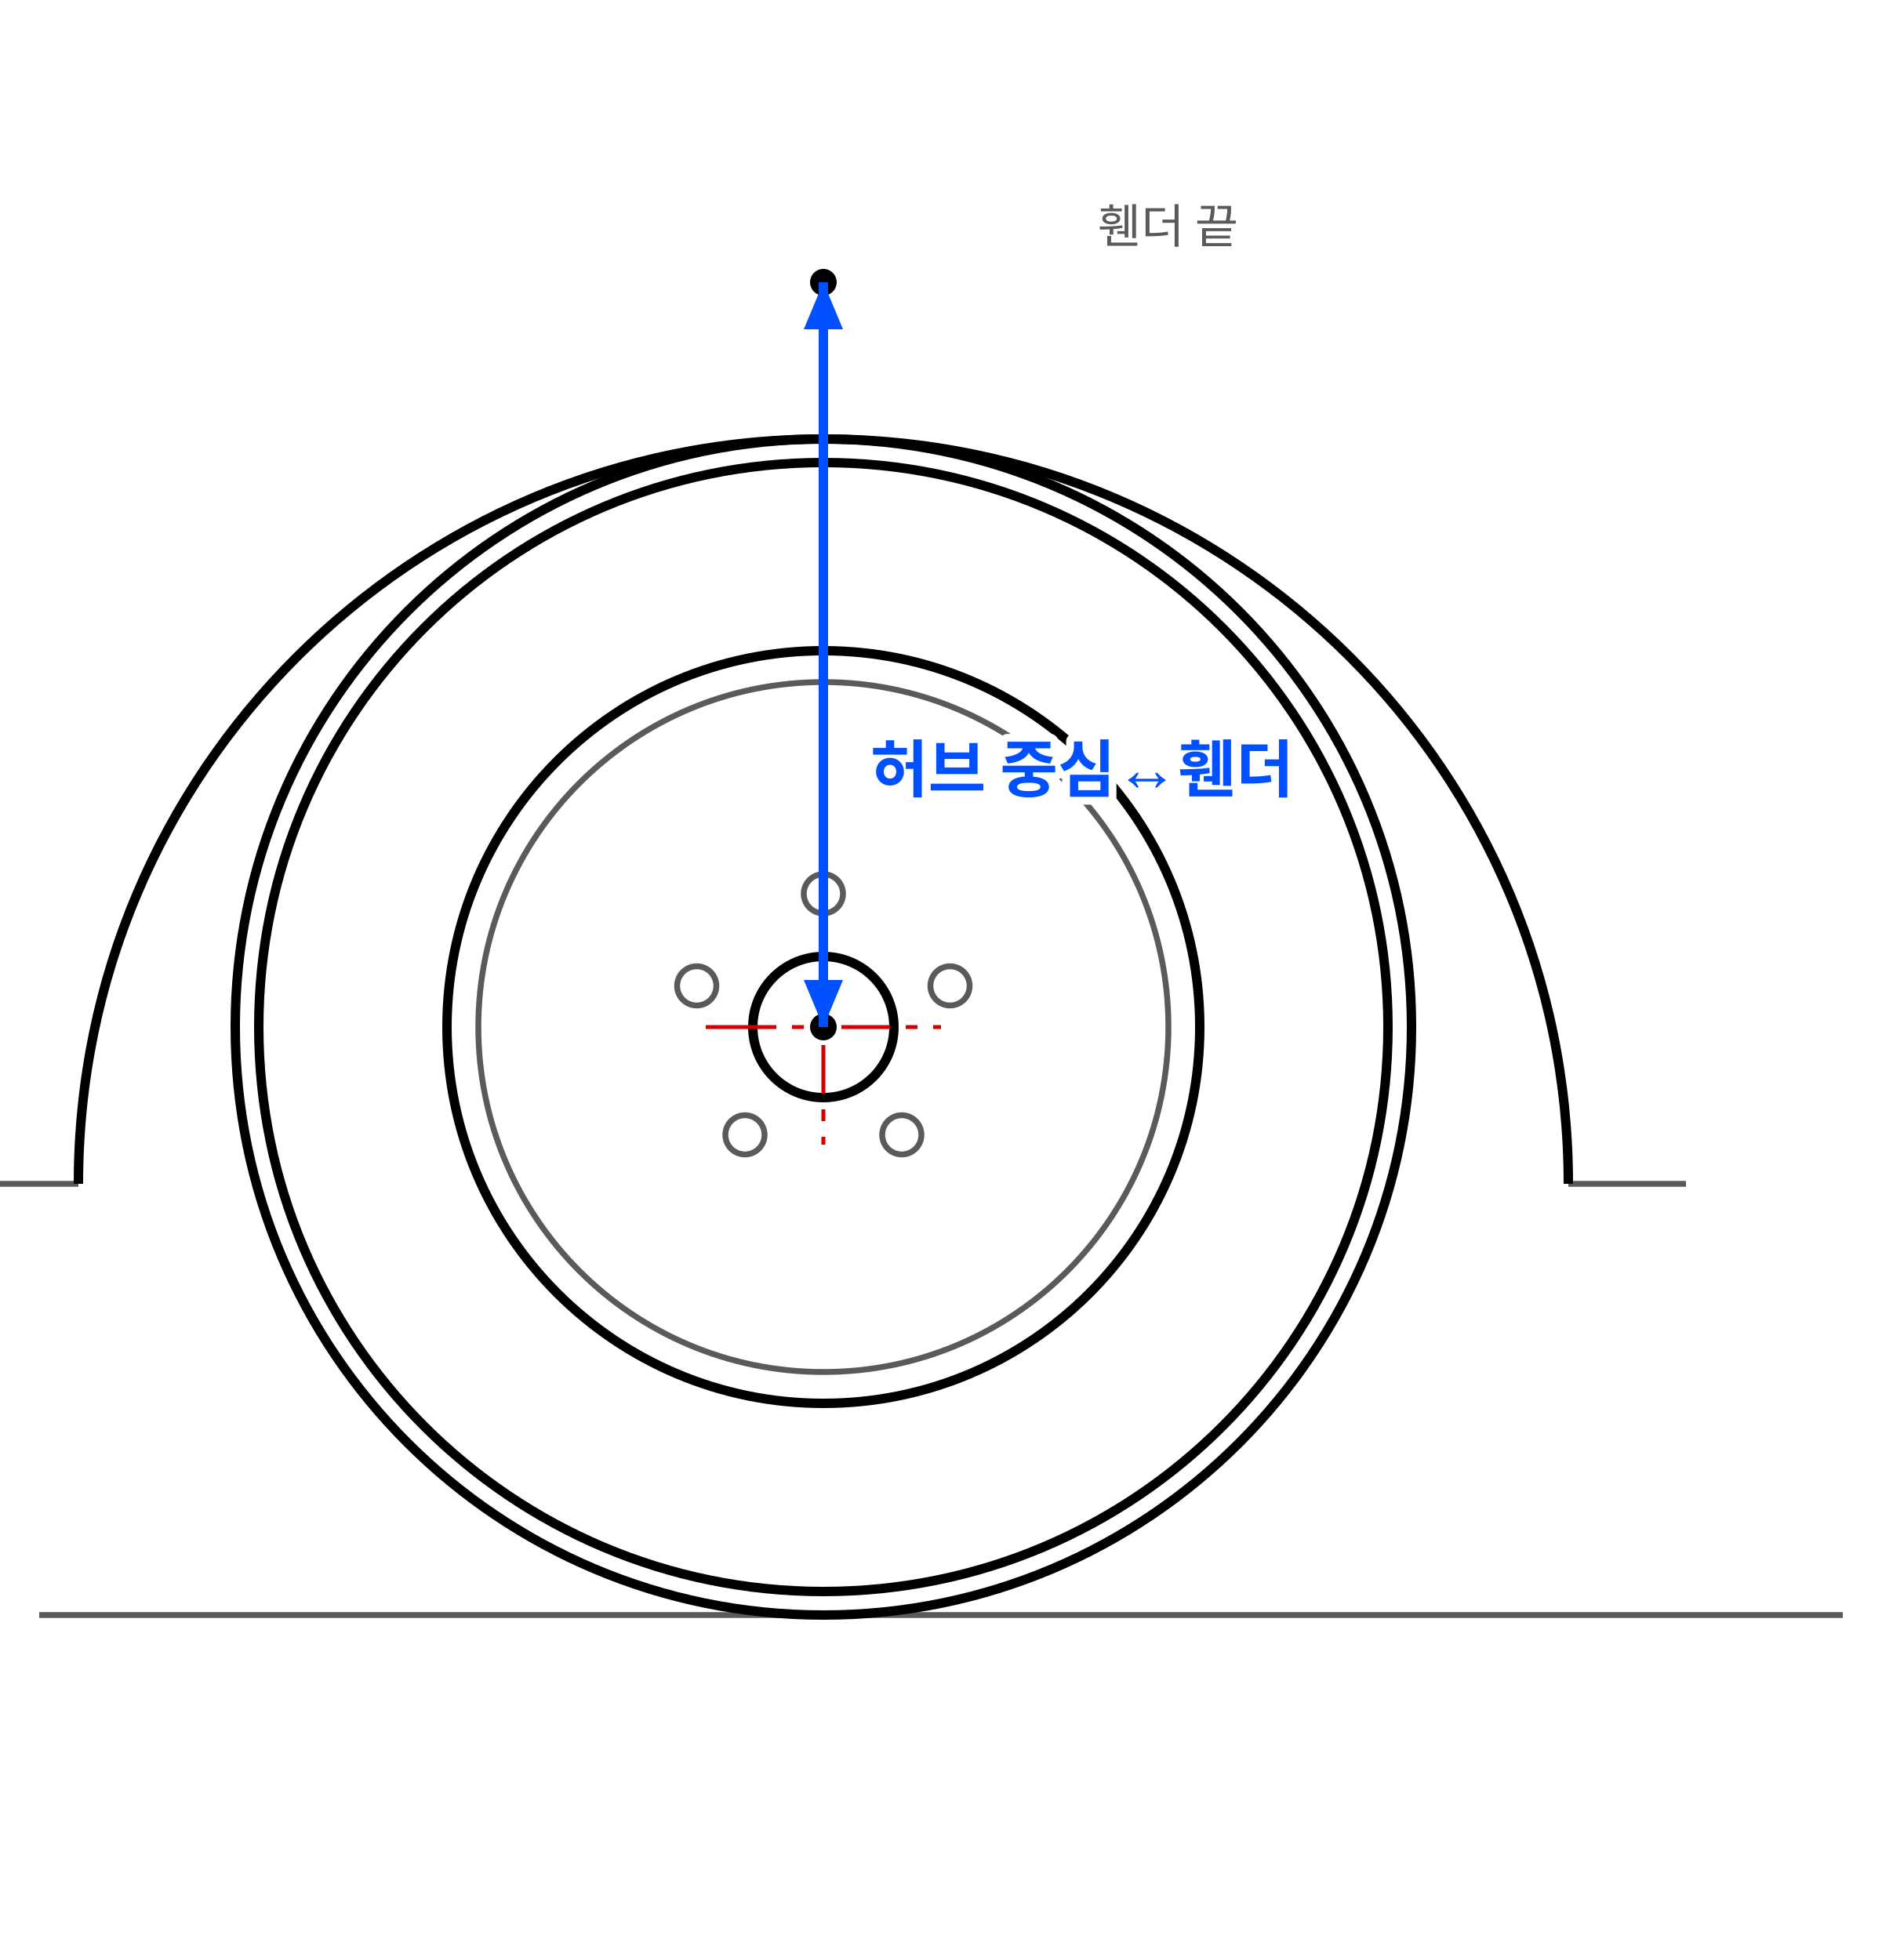
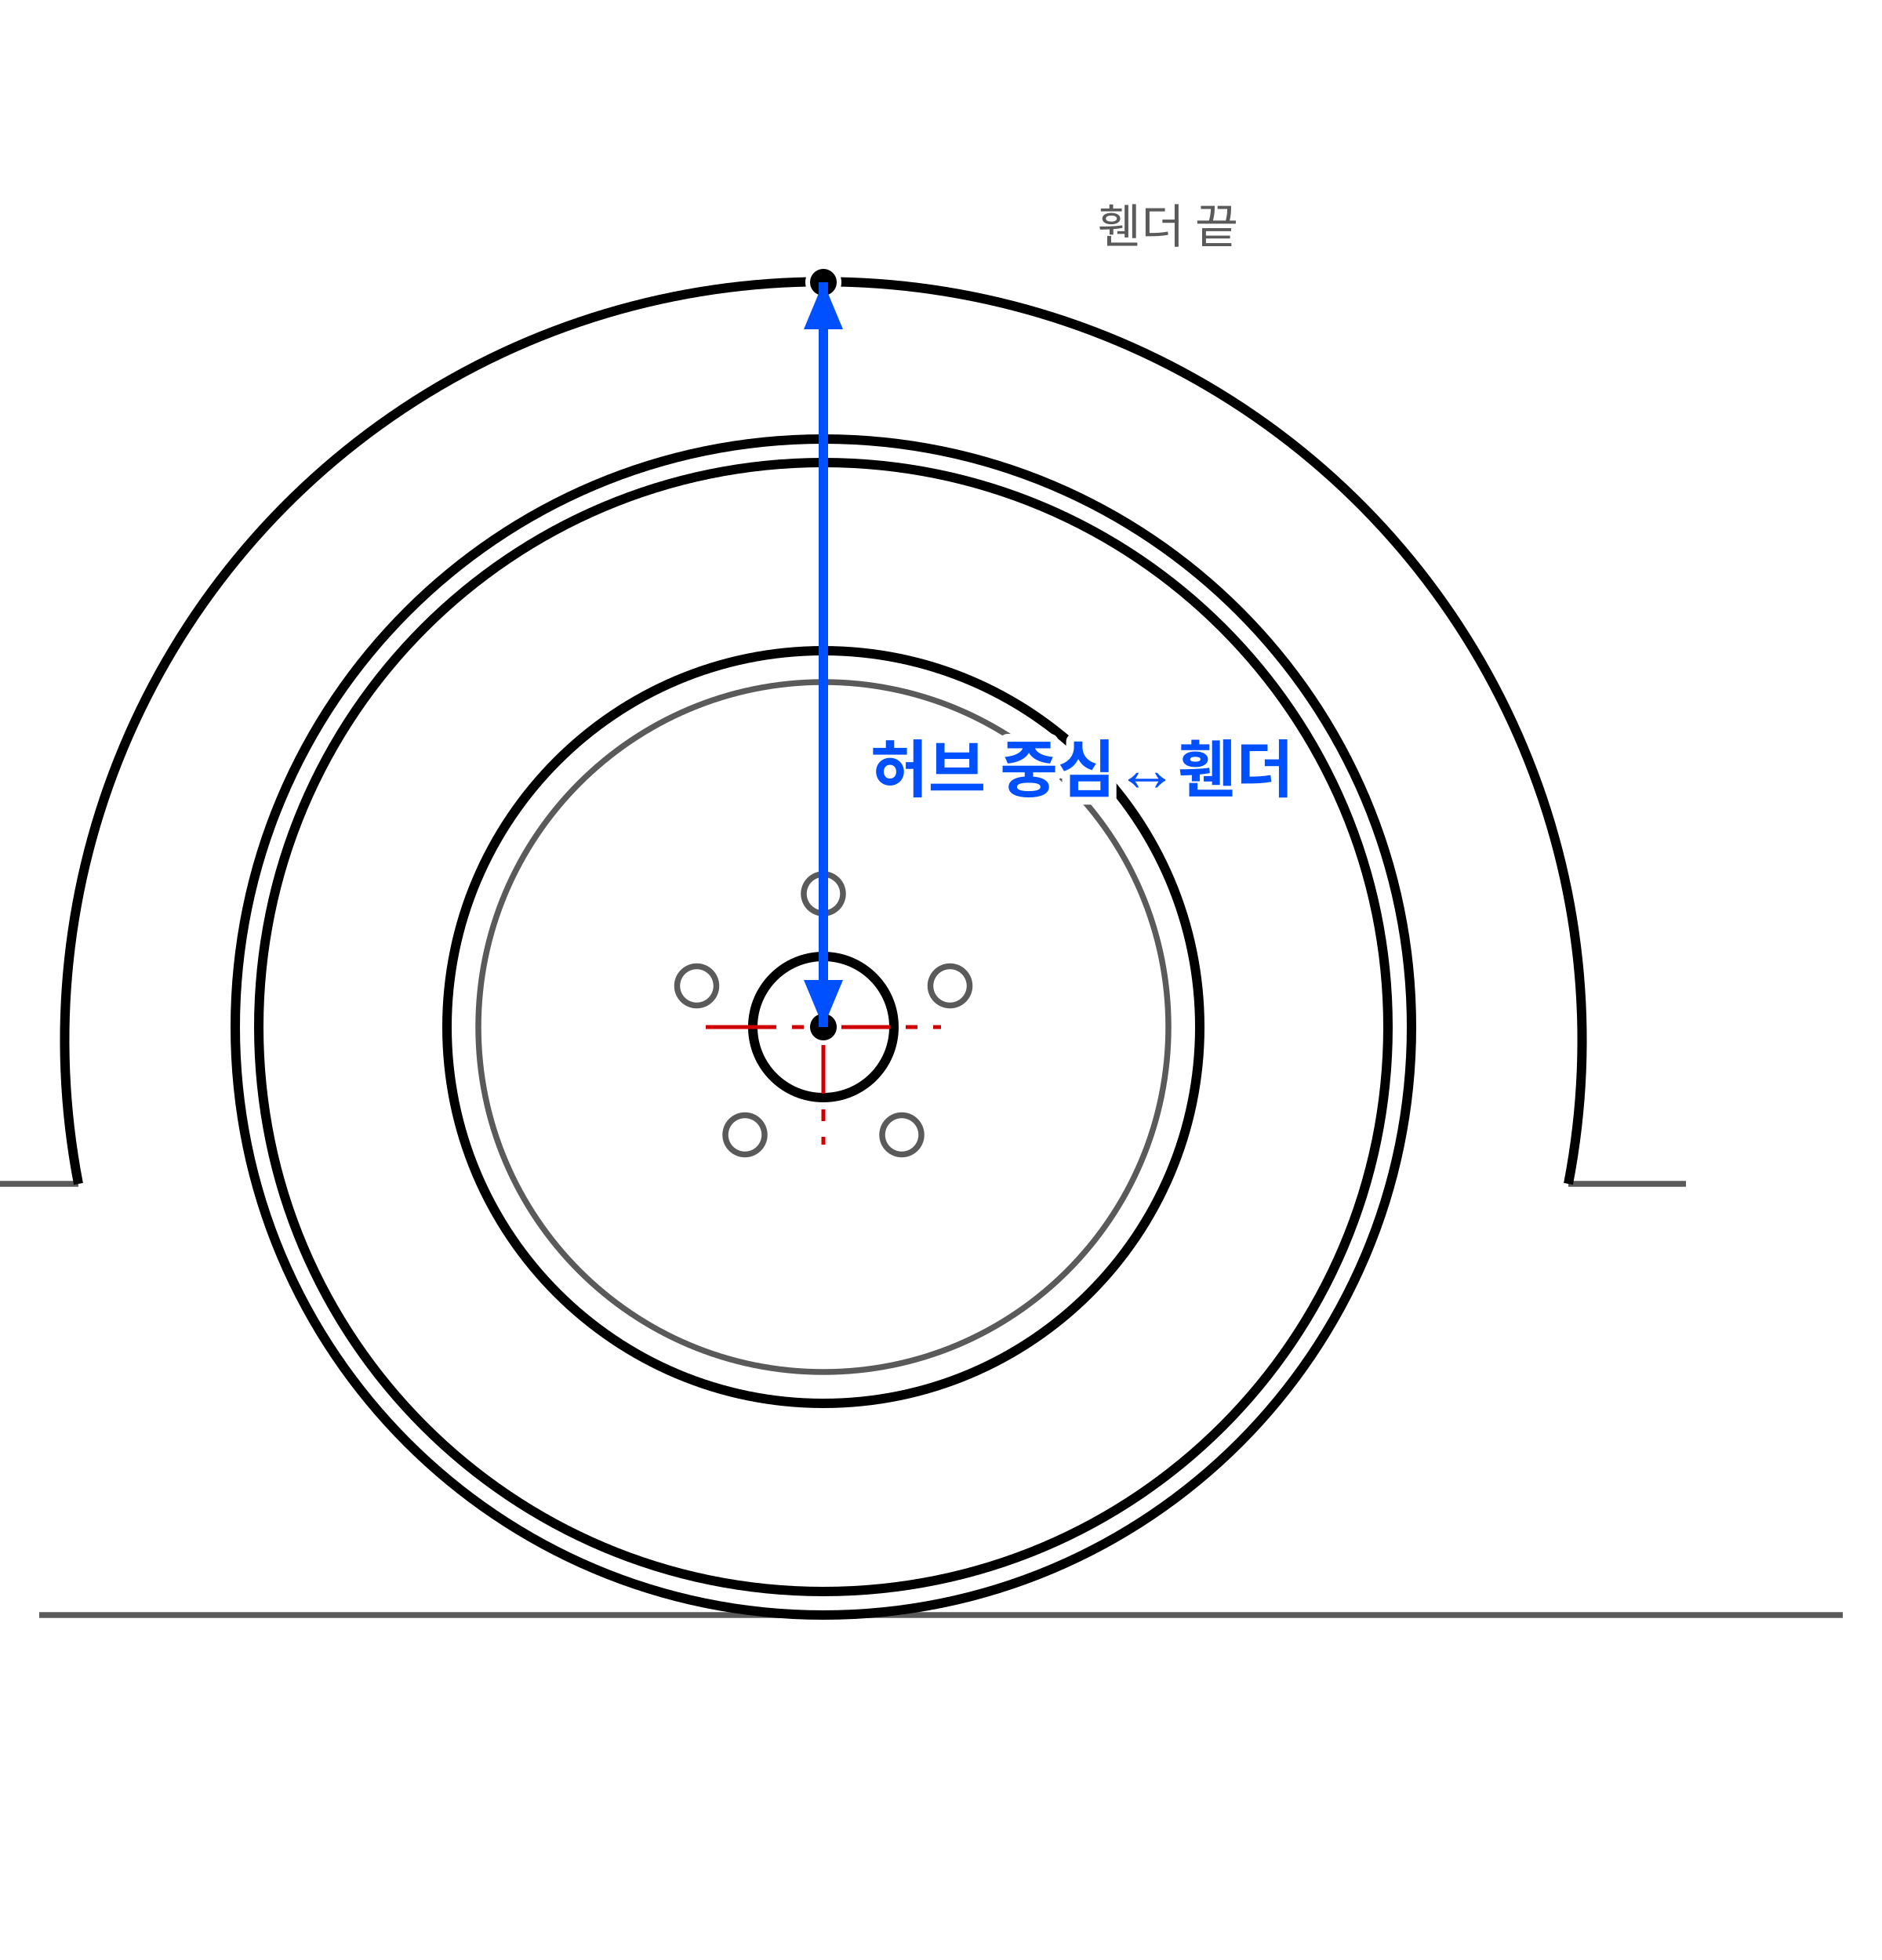
<svg xmlns="http://www.w3.org/2000/svg" viewBox="0 0 480 500">
  <defs>
    <marker id="ar" viewBox="0 0 12 10" refX="12" refY="5" markerWidth="12" markerHeight="10" markerUnits="userSpaceOnUse" orient="auto-start-reverse">
      <path d="M0 0L12 5L0 10z" fill="#0050FF" />
    </marker>
  </defs>
  <rect width="480" height="500" fill="#fff" />
  <g id="layer-CTX" fill="none" stroke-linejoin="round" stroke="#5A5A5A" stroke-width="1.5">
    <line x1="10.0" y1="412.0" x2="470.0" y2="412.0" />
    <circle cx="210.0" cy="262.0" r="88.0" />
    <circle cx="210.0" cy="228.0" r="5.0" />
    <circle cx="242.3" cy="251.5" r="5.0" />
    <circle cx="230.0" cy="289.5" r="5.0" />
    <circle cx="190.0" cy="289.5" r="5.0" />
    <circle cx="177.7" cy="251.5" r="5.0" />
    <path d="M20 302 L-10 302 M400 302 L430 302" />
  </g>
  <g id="layer-0" fill="none" stroke-linejoin="round" stroke="#000" stroke-width="2.4">
    <circle cx="210.0" cy="262.0" r="150.0" />
    <circle cx="210.0" cy="262.0" r="144.0" />
    <circle cx="210.0" cy="262.0" r="96.0" />
    <circle cx="210.0" cy="262.0" r="18.0" />
-     <path d="M20 302 A190 190 0 0 1 400 302" />
+     <path d="M20 302 A193.5 193.5 0 1 1 400 302" />
  </g>
  <g id="layer-CL" fill="none" stroke-linejoin="round" stroke="#D00000" stroke-width="1" stroke-dasharray="18 4 3 4">
    <line x1="180.0" y1="262.0" x2="240.0" y2="262.0" />
    <line x1="210.0" y1="232.0" x2="210.0" y2="292.0" />
  </g>
  <g id="layer-Tex" fill="none" stroke-linejoin="round" font-family="Malgun Gothic, sans-serif" stroke="none">
    <text x="280.0" y="62.0" text-anchor="start" font-size="12" fill="#5A5A5A">휀더 끝</text>
  </g>
  <g id="layer-MEAS" fill="none" stroke-linejoin="round">
    <circle cx="210.0" cy="262.0" r="4" fill="#000" stroke="#fff" stroke-width="1.2" />
    <circle cx="210.0" cy="72.0" r="4" fill="#000" stroke="#fff" stroke-width="1.2" />
    <line x1="210.0" y1="262.0" x2="210.0" y2="72.0" stroke="#0050FF" stroke-width="2.4" marker-start="url(#ar)" marker-end="url(#ar)" />
    <text x="220.0" y="172.0" text-anchor="start" font-size="16" font-weight="700" fill="#0050FF" stroke="#fff" stroke-width="4" paint-order="stroke">
      <tspan x="220.0" dy="0" />
    </text>
    <text x="222.0" y="202.0" text-anchor="start" font-size="16" font-weight="700" fill="#0050FF" stroke="#fff" stroke-width="4" paint-order="stroke">
      <tspan x="222.0" dy="0">허브 중심↔휀더</tspan>
    </text>
  </g>
</svg>
